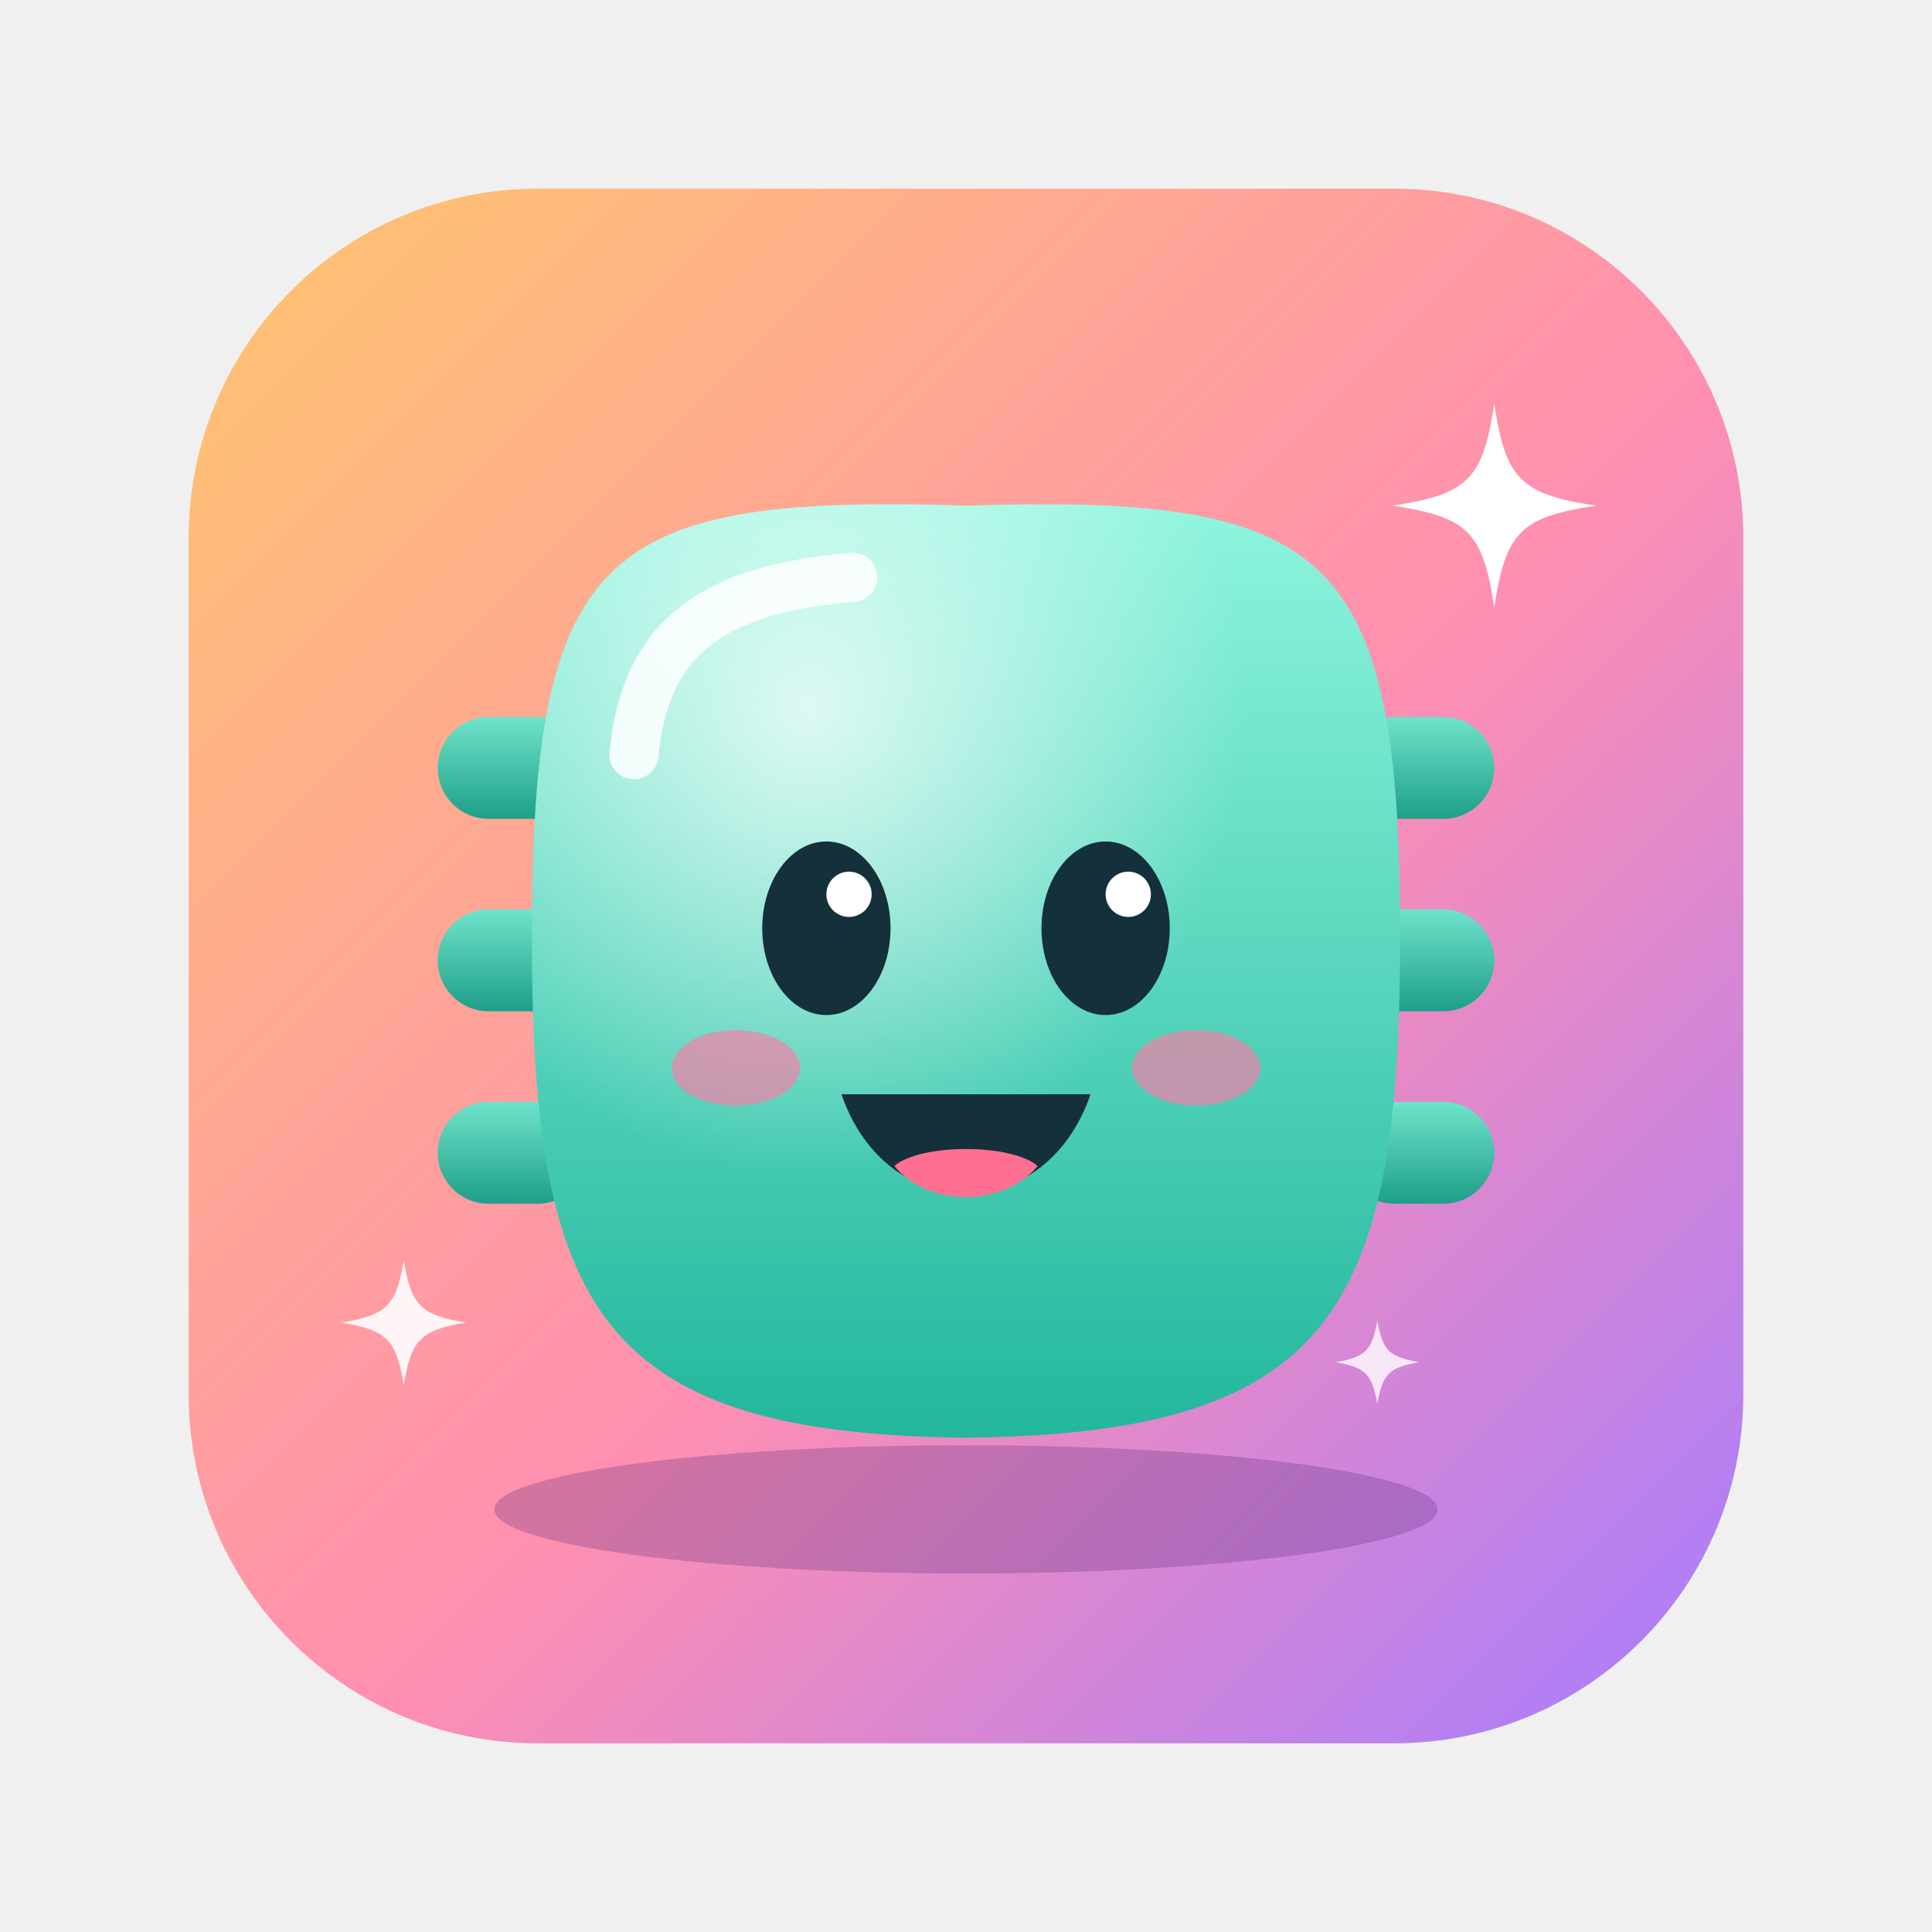
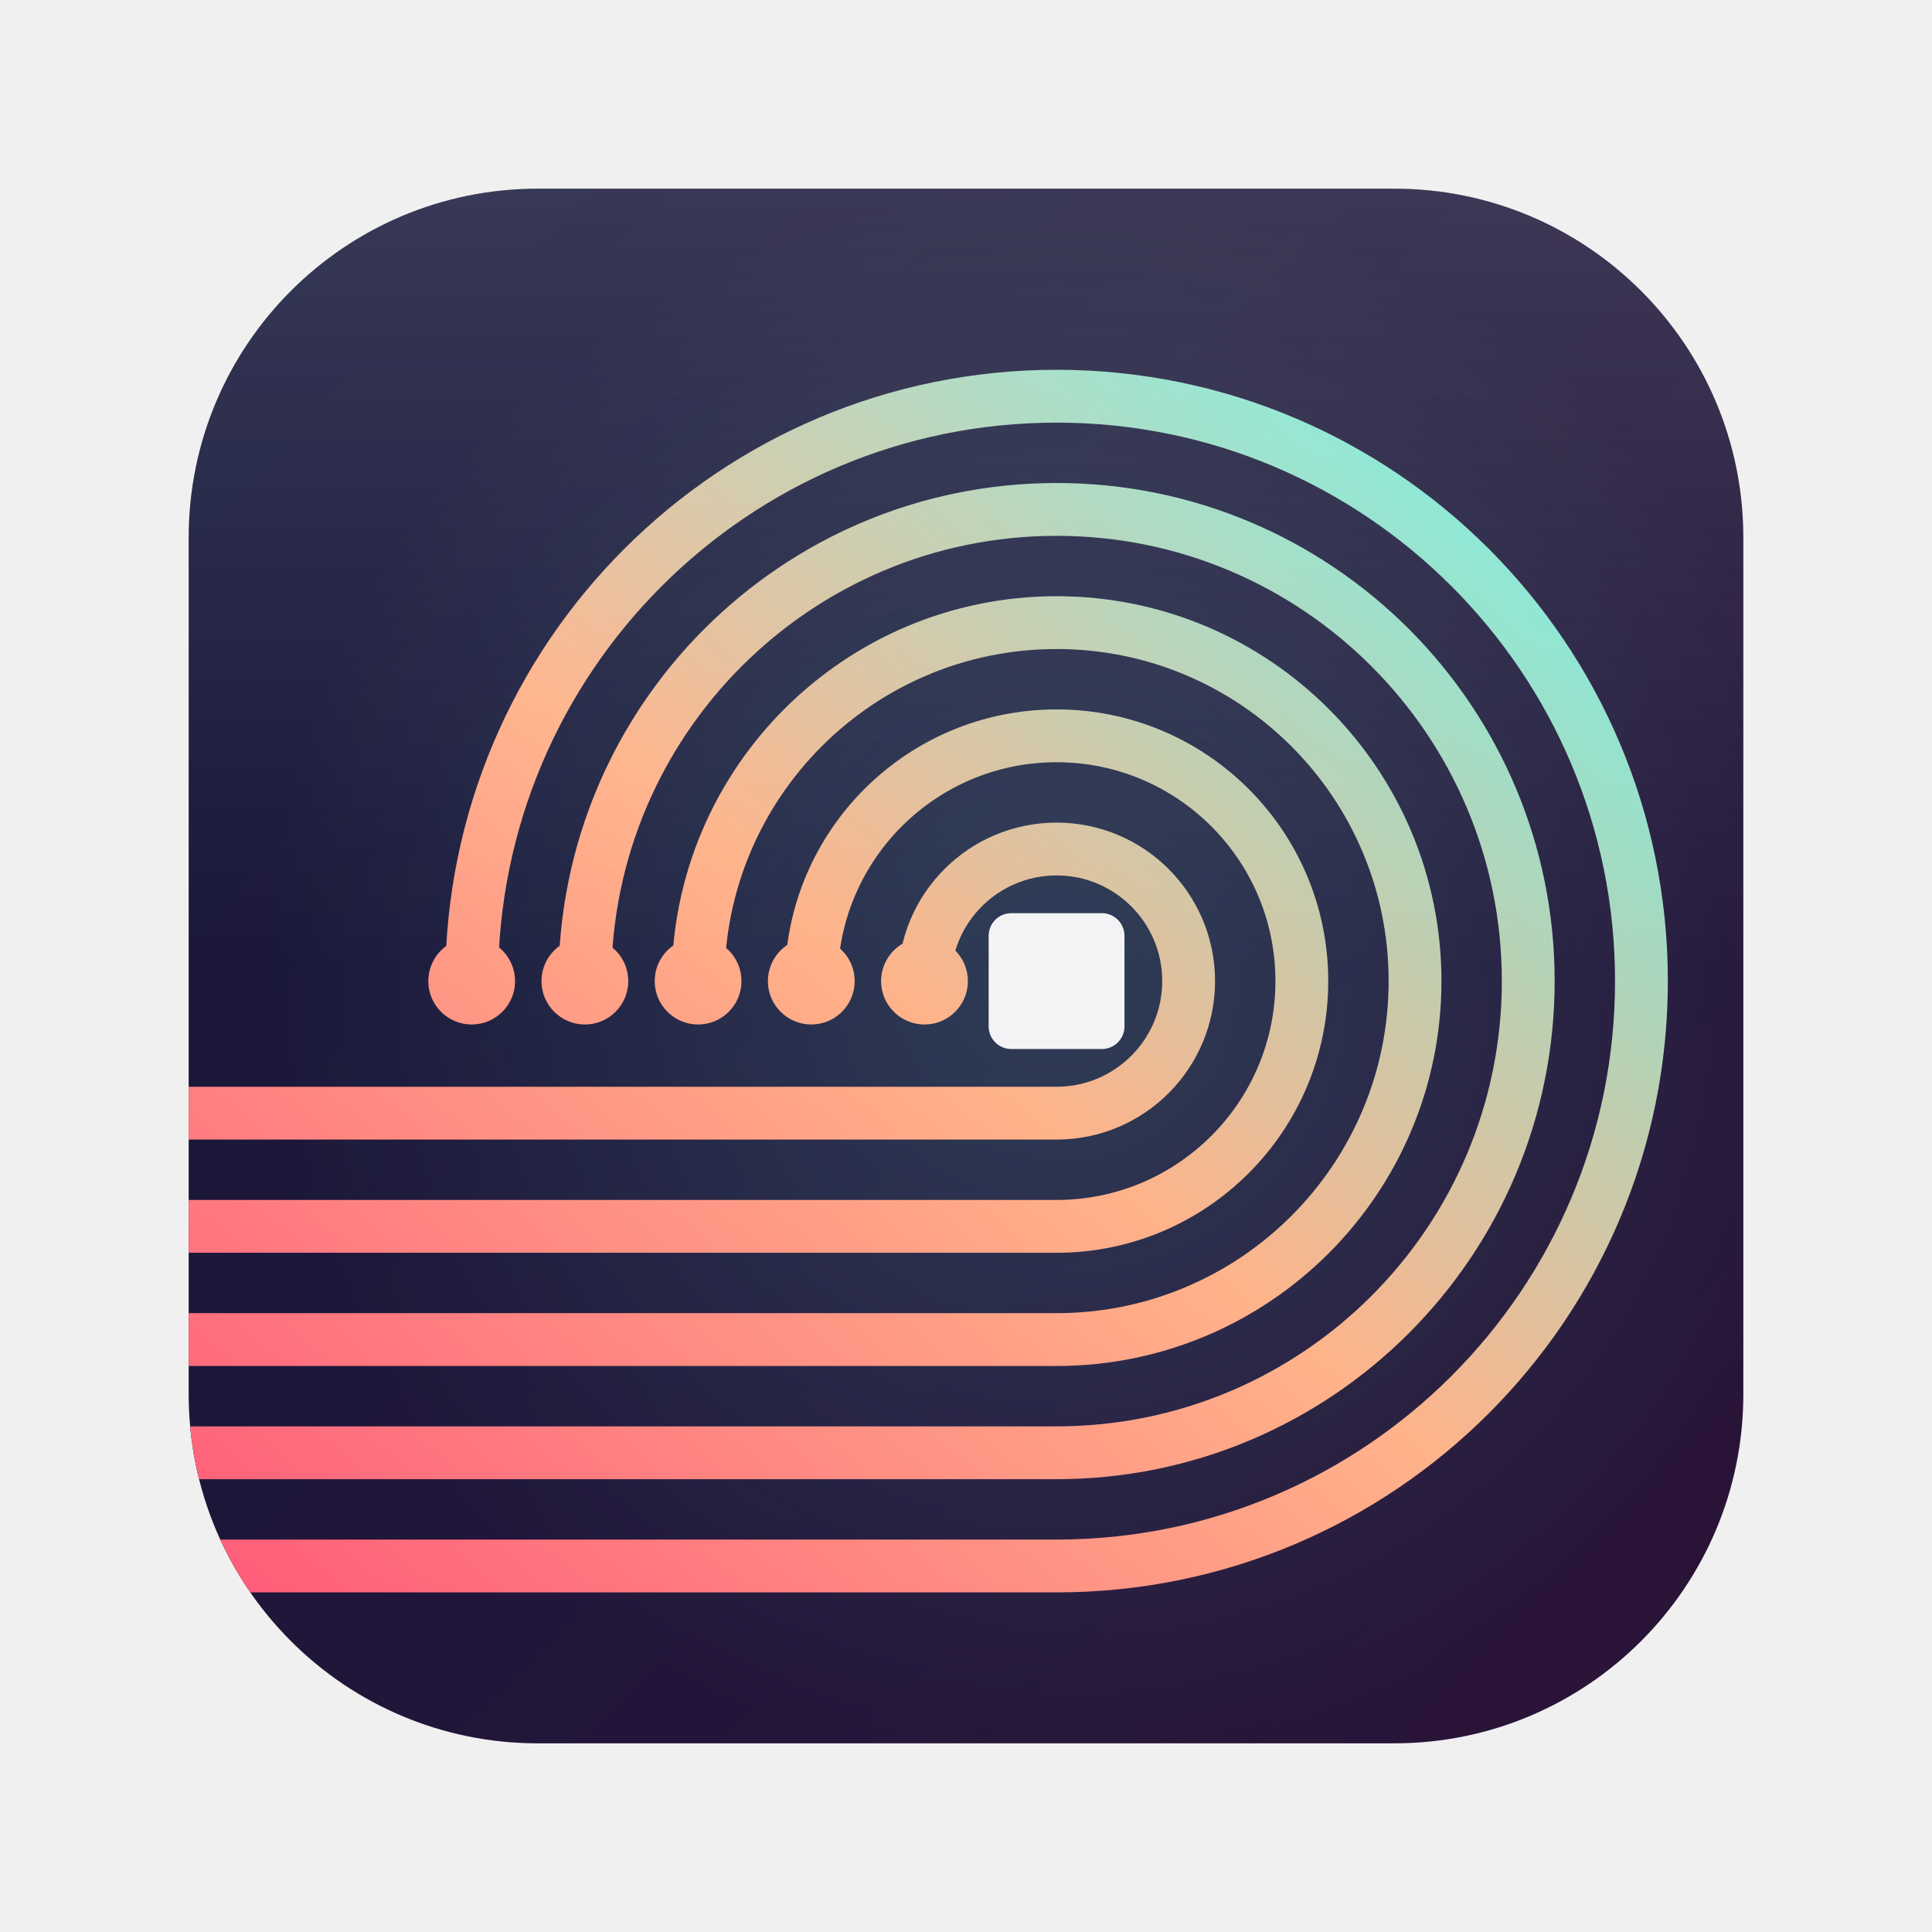
<svg xmlns="http://www.w3.org/2000/svg" width="1024" height="1024" viewBox="0 0 1024 1024">
  <defs>
+     <clipPath id="sq">
+       <rect x="100" y="100" width="824" height="824" rx="185" />
+     </clipPath>
    <linearGradient id="bg" x1="0" y1="0" x2="1" y2="1">
-       <stop offset="0" stop-color="#FFC56E" />
-       <stop offset="0.55" stop-color="#FF8FB1" />
-       <stop offset="1" stop-color="#A57CFF" />
+       <stop offset="0" stop-color="#14183A" />
+       <stop offset="1" stop-color="#2B1438" />
    </linearGradient>
-     <linearGradient id="chip" x1="0" y1="0" x2="0" y2="1">
-       <stop offset="0" stop-color="#8FF5DE" />
-       <stop offset="1" stop-color="#22B79C" />
+     <radialGradient id="glow" gradientUnits="userSpaceOnUse" cx="560" cy="520" r="420">
+       <stop offset="0" stop-color="#6FF0E0" stop-opacity="0.18" />
+       <stop offset="1" stop-color="#6FF0E0" stop-opacity="0" />
+     </radialGradient>
+     <linearGradient id="tr" gradientUnits="userSpaceOnUse" x1="200" y1="900" x2="800" y2="200">
+       <stop offset="0" stop-color="#FF5E7A" />
+       <stop offset="0.5" stop-color="#FFB38A" />
+       <stop offset="1" stop-color="#6FF0E0" />
    </linearGradient>
-     <linearGradient id="pin" x1="0" y1="0" x2="0" y2="1">
-       <stop offset="0" stop-color="#6FE3CB" />
-       <stop offset="1" stop-color="#1E9F88" />
+     <linearGradient id="hl" x1="0" y1="0" x2="0" y2="1">
+       <stop offset="0" stop-color="#FFFFFF" stop-opacity="0.14" />
+       <stop offset="0.5" stop-color="#FFFFFF" stop-opacity="0" />
    </linearGradient>
-     <radialGradient id="gloss" cx="0.32" cy="0.22" r="0.5">
-       <stop offset="0" stop-color="#FFFFFF" stop-opacity="0.75" />
-       <stop offset="1" stop-color="#FFFFFF" stop-opacity="0" />
-     </radialGradient>
  </defs>
-   <rect x="100" y="100" width="824" height="824" rx="185" fill="url(#bg)" />
-   <ellipse cx="512" cy="800" rx="250" ry="34" fill="#5A2A7A" opacity="0.28" />
-   <g fill="url(#pin)">
-     <rect x="232" y="380" width="80" height="54" rx="27" />
-     <rect x="232" y="482" width="80" height="54" rx="27" />
-     <rect x="232" y="584" width="80" height="54" rx="27" />
-     <rect x="712" y="380" width="80" height="54" rx="27" />
-     <rect x="712" y="482" width="80" height="54" rx="27" />
-     <rect x="712" y="584" width="80" height="54" rx="27" />
-   </g>
-   <path fill="url(#chip)" d="M 512 268     C 700 262 740 290 742 480     C 744 690 712 760 512 762     C 312 760 280 690 282 480     C 284 290 324 262 512 268 Z" />
-   <path fill="url(#gloss)" d="M 512 268     C 700 262 740 290 742 480     C 744 690 712 760 512 762     C 312 760 280 690 282 480     C 284 290 324 262 512 268 Z" />
-   <path fill="none" stroke="#FFFFFF" stroke-opacity="0.85" stroke-width="26" stroke-linecap="round" d="M 336 400 C 342 336 380 312 452 306" />
-   <ellipse cx="438" cy="492" rx="34" ry="46" fill="#14303A" />
-   <ellipse cx="586" cy="492" rx="34" ry="46" fill="#14303A" />
-   <circle cx="450" cy="474" r="12" fill="#FFFFFF" />
-   <circle cx="598" cy="474" r="12" fill="#FFFFFF" />
-   <ellipse cx="390" cy="566" rx="34" ry="20" fill="#FF7AA8" opacity="0.65" />
-   <ellipse cx="634" cy="566" rx="34" ry="20" fill="#FF7AA8" opacity="0.65" />
-   <path fill="#14303A" d="M 446 580 C 470 650 554 650 578 580 Z" />
-   <path fill="#FF6F91" d="M 474 618 C 492 640 532 640 550 618 C 536 606 488 606 474 618 Z" />
-   <g fill="#FFFFFF">
-     <path d="M 792 214 C 798 254 806 262 846 268 C 806 274 798 282 792 322 C 786 282 778 274 738 268 C 778 262 786 254 792 214 Z" />
-     <path d="M 214 668 C 218 692 223 697 247 701 C 223 705 218 710 214 734 C 210 710 205 705 181 701 C 205 697 210 692 214 668 Z" opacity="0.9" />
-     <path d="M 730 700 C 733 716 736 719 752 722 C 736 725 733 728 730 744 C 727 728 724 725 708 722 C 724 719 727 716 730 700 Z" opacity="0.8" />
+   <g clip-path="url(#sq)">
+     <rect x="100" y="100" width="824" height="824" rx="185" fill="url(#bg)" />
+     <rect x="100" y="100" width="824" height="824" fill="url(#glow)" />
+     <g fill="none" stroke="url(#tr)" stroke-width="28" stroke-linecap="round">
+       <path d="M 40 590 L 560 590 A 70 70 0 0 0 560 450 A 70 70 0 0 0 490 520" />
+       <circle cx="490" cy="520" r="23" fill="url(#tr)" stroke="none" />
+       <path d="M 40 650 L 560 650 A 130 130 0 0 0 560 390 A 130 130 0 0 0 430 520" />
+       <circle cx="430" cy="520" r="23" fill="url(#tr)" stroke="none" />
+       <path d="M 40 710 L 560 710 A 190 190 0 0 0 560 330 A 190 190 0 0 0 370 520" />
+       <circle cx="370" cy="520" r="23" fill="url(#tr)" stroke="none" />
+       <path d="M 40 770 L 560 770 A 250 250 0 0 0 560 270 A 250 250 0 0 0 310 520" />
+       <circle cx="310" cy="520" r="23" fill="url(#tr)" stroke="none" />
+       <path d="M 40 830 L 560 830 A 310 310 0 0 0 560 210 A 310 310 0 0 0 250 520" />
+       <circle cx="250" cy="520" r="23" fill="url(#tr)" stroke="none" />
+     </g>
+     <rect x="524.0" y="484.0" width="72" height="72" rx="12" fill="#FFFFFF" opacity="0.94" />
+     <rect x="100" y="100" width="824" height="824" rx="185" fill="url(#hl)" />
  </g>
</svg>
